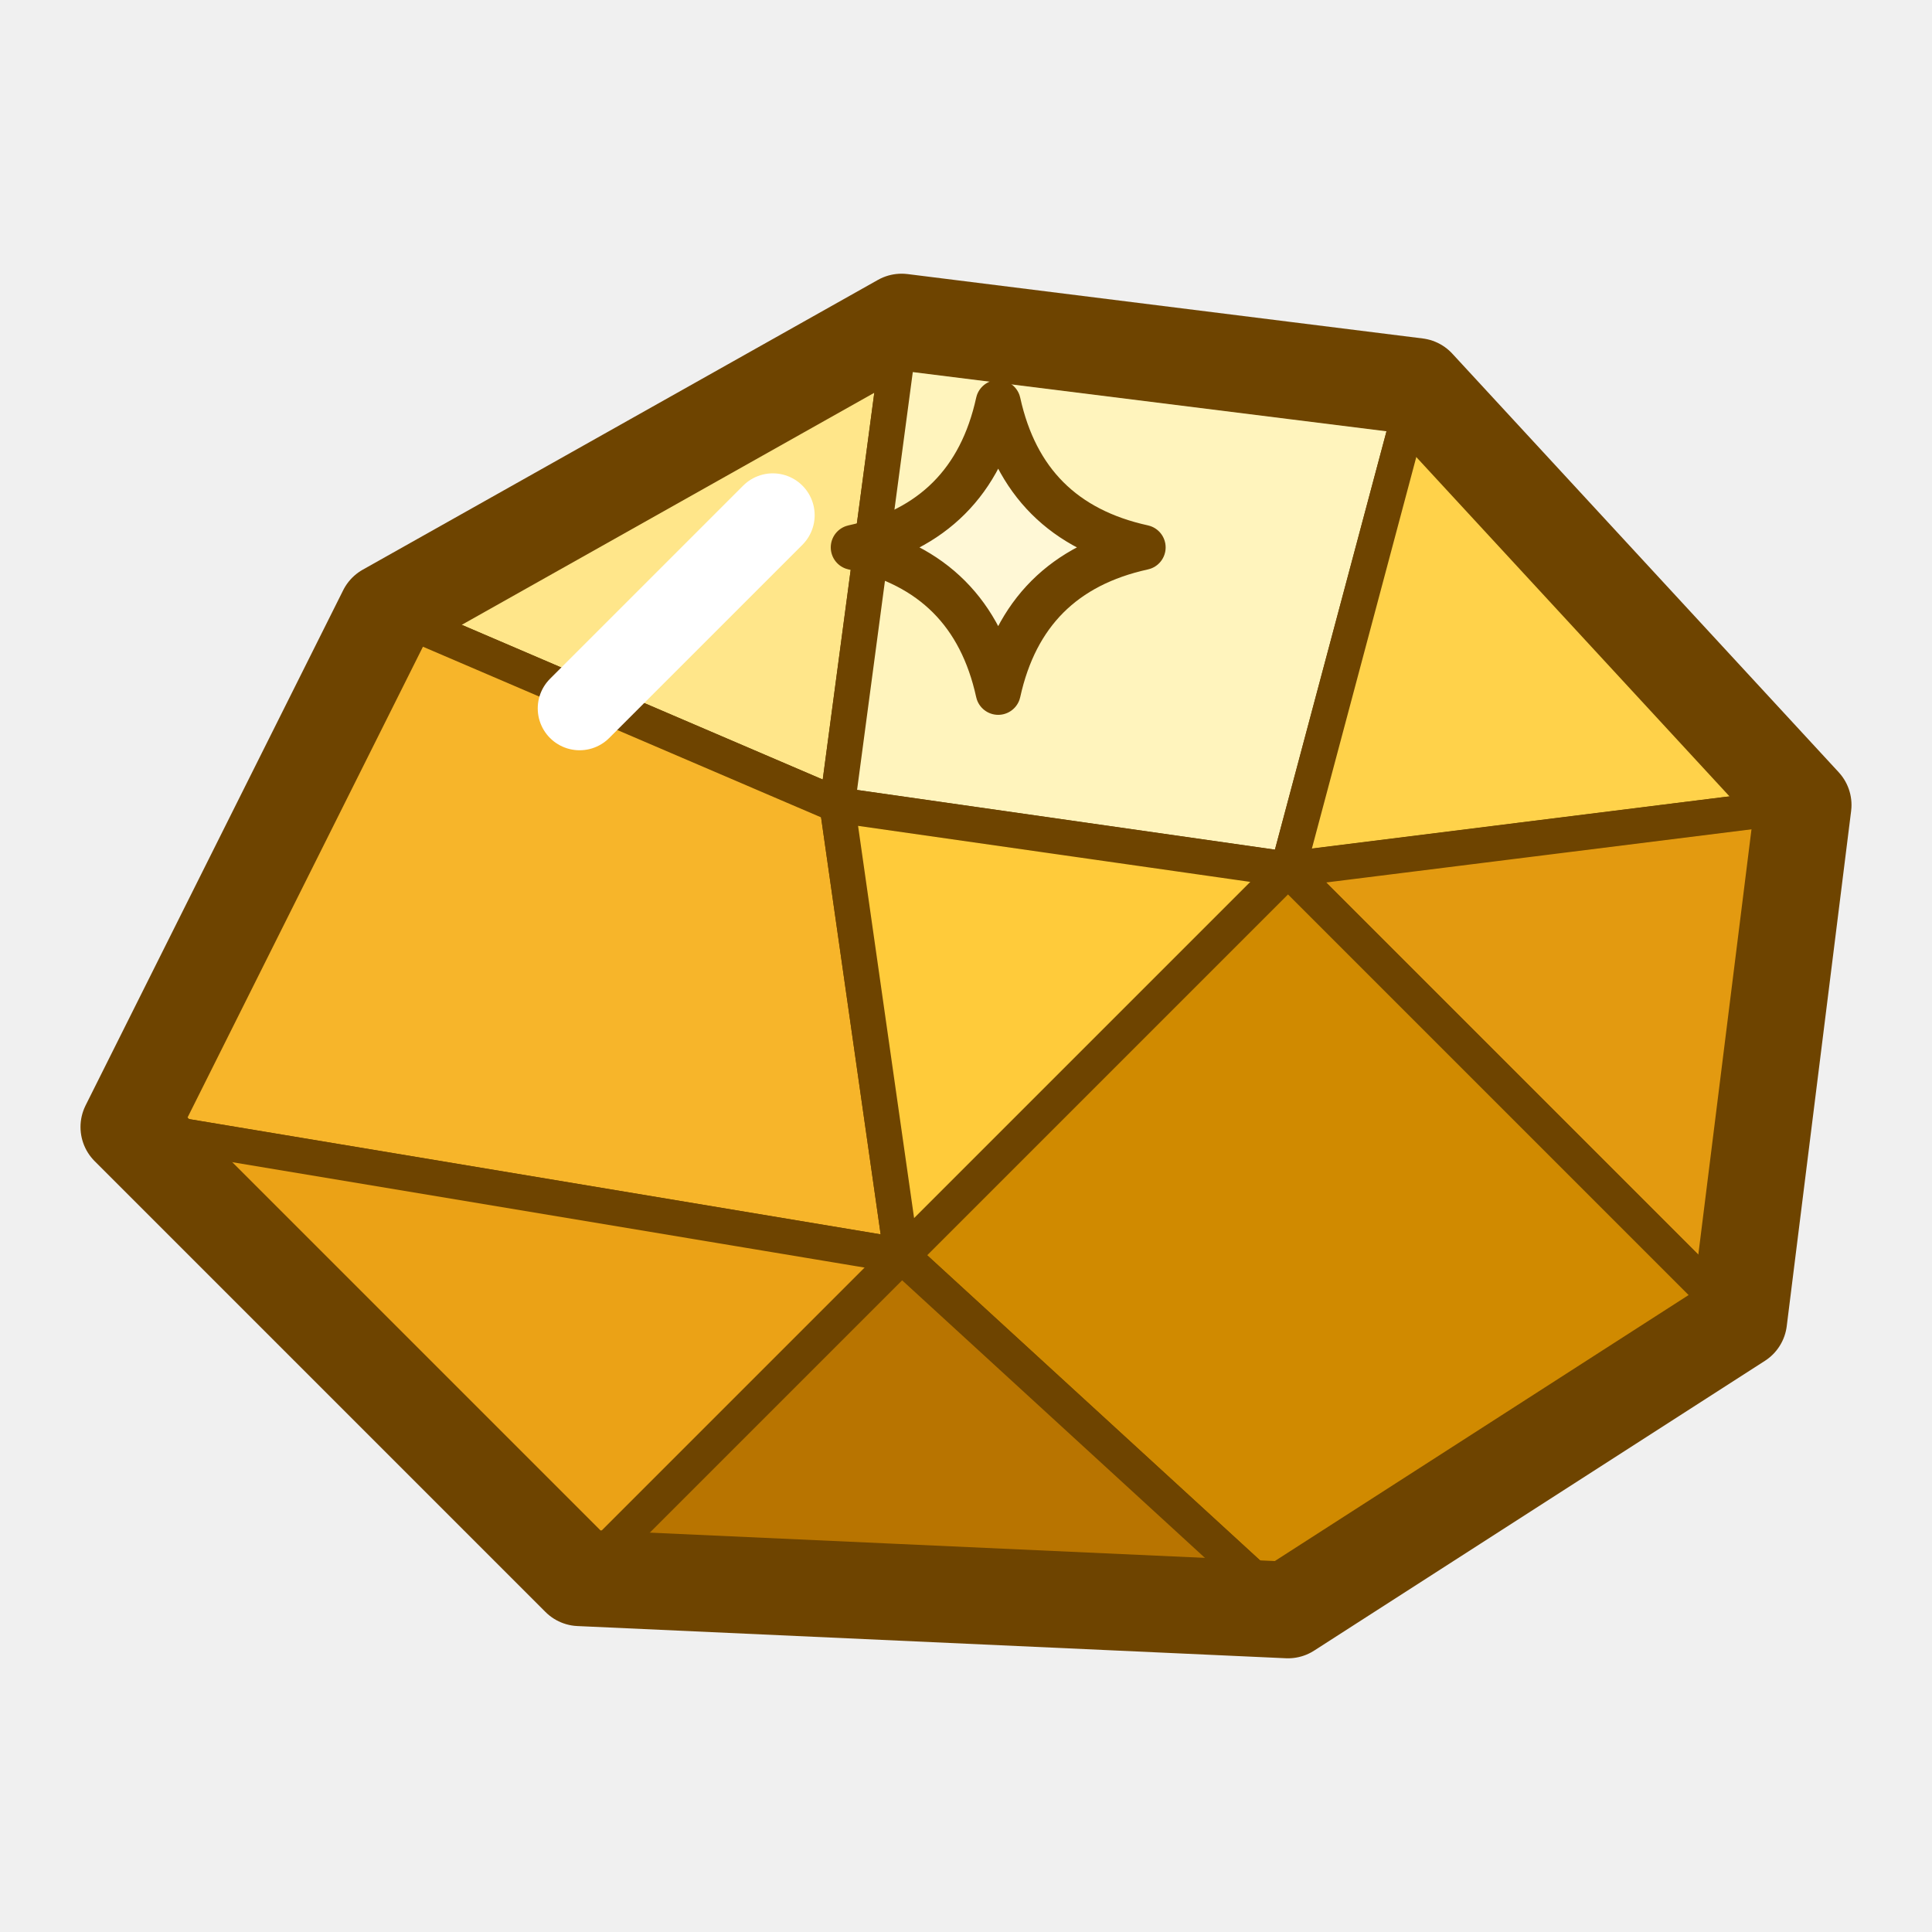
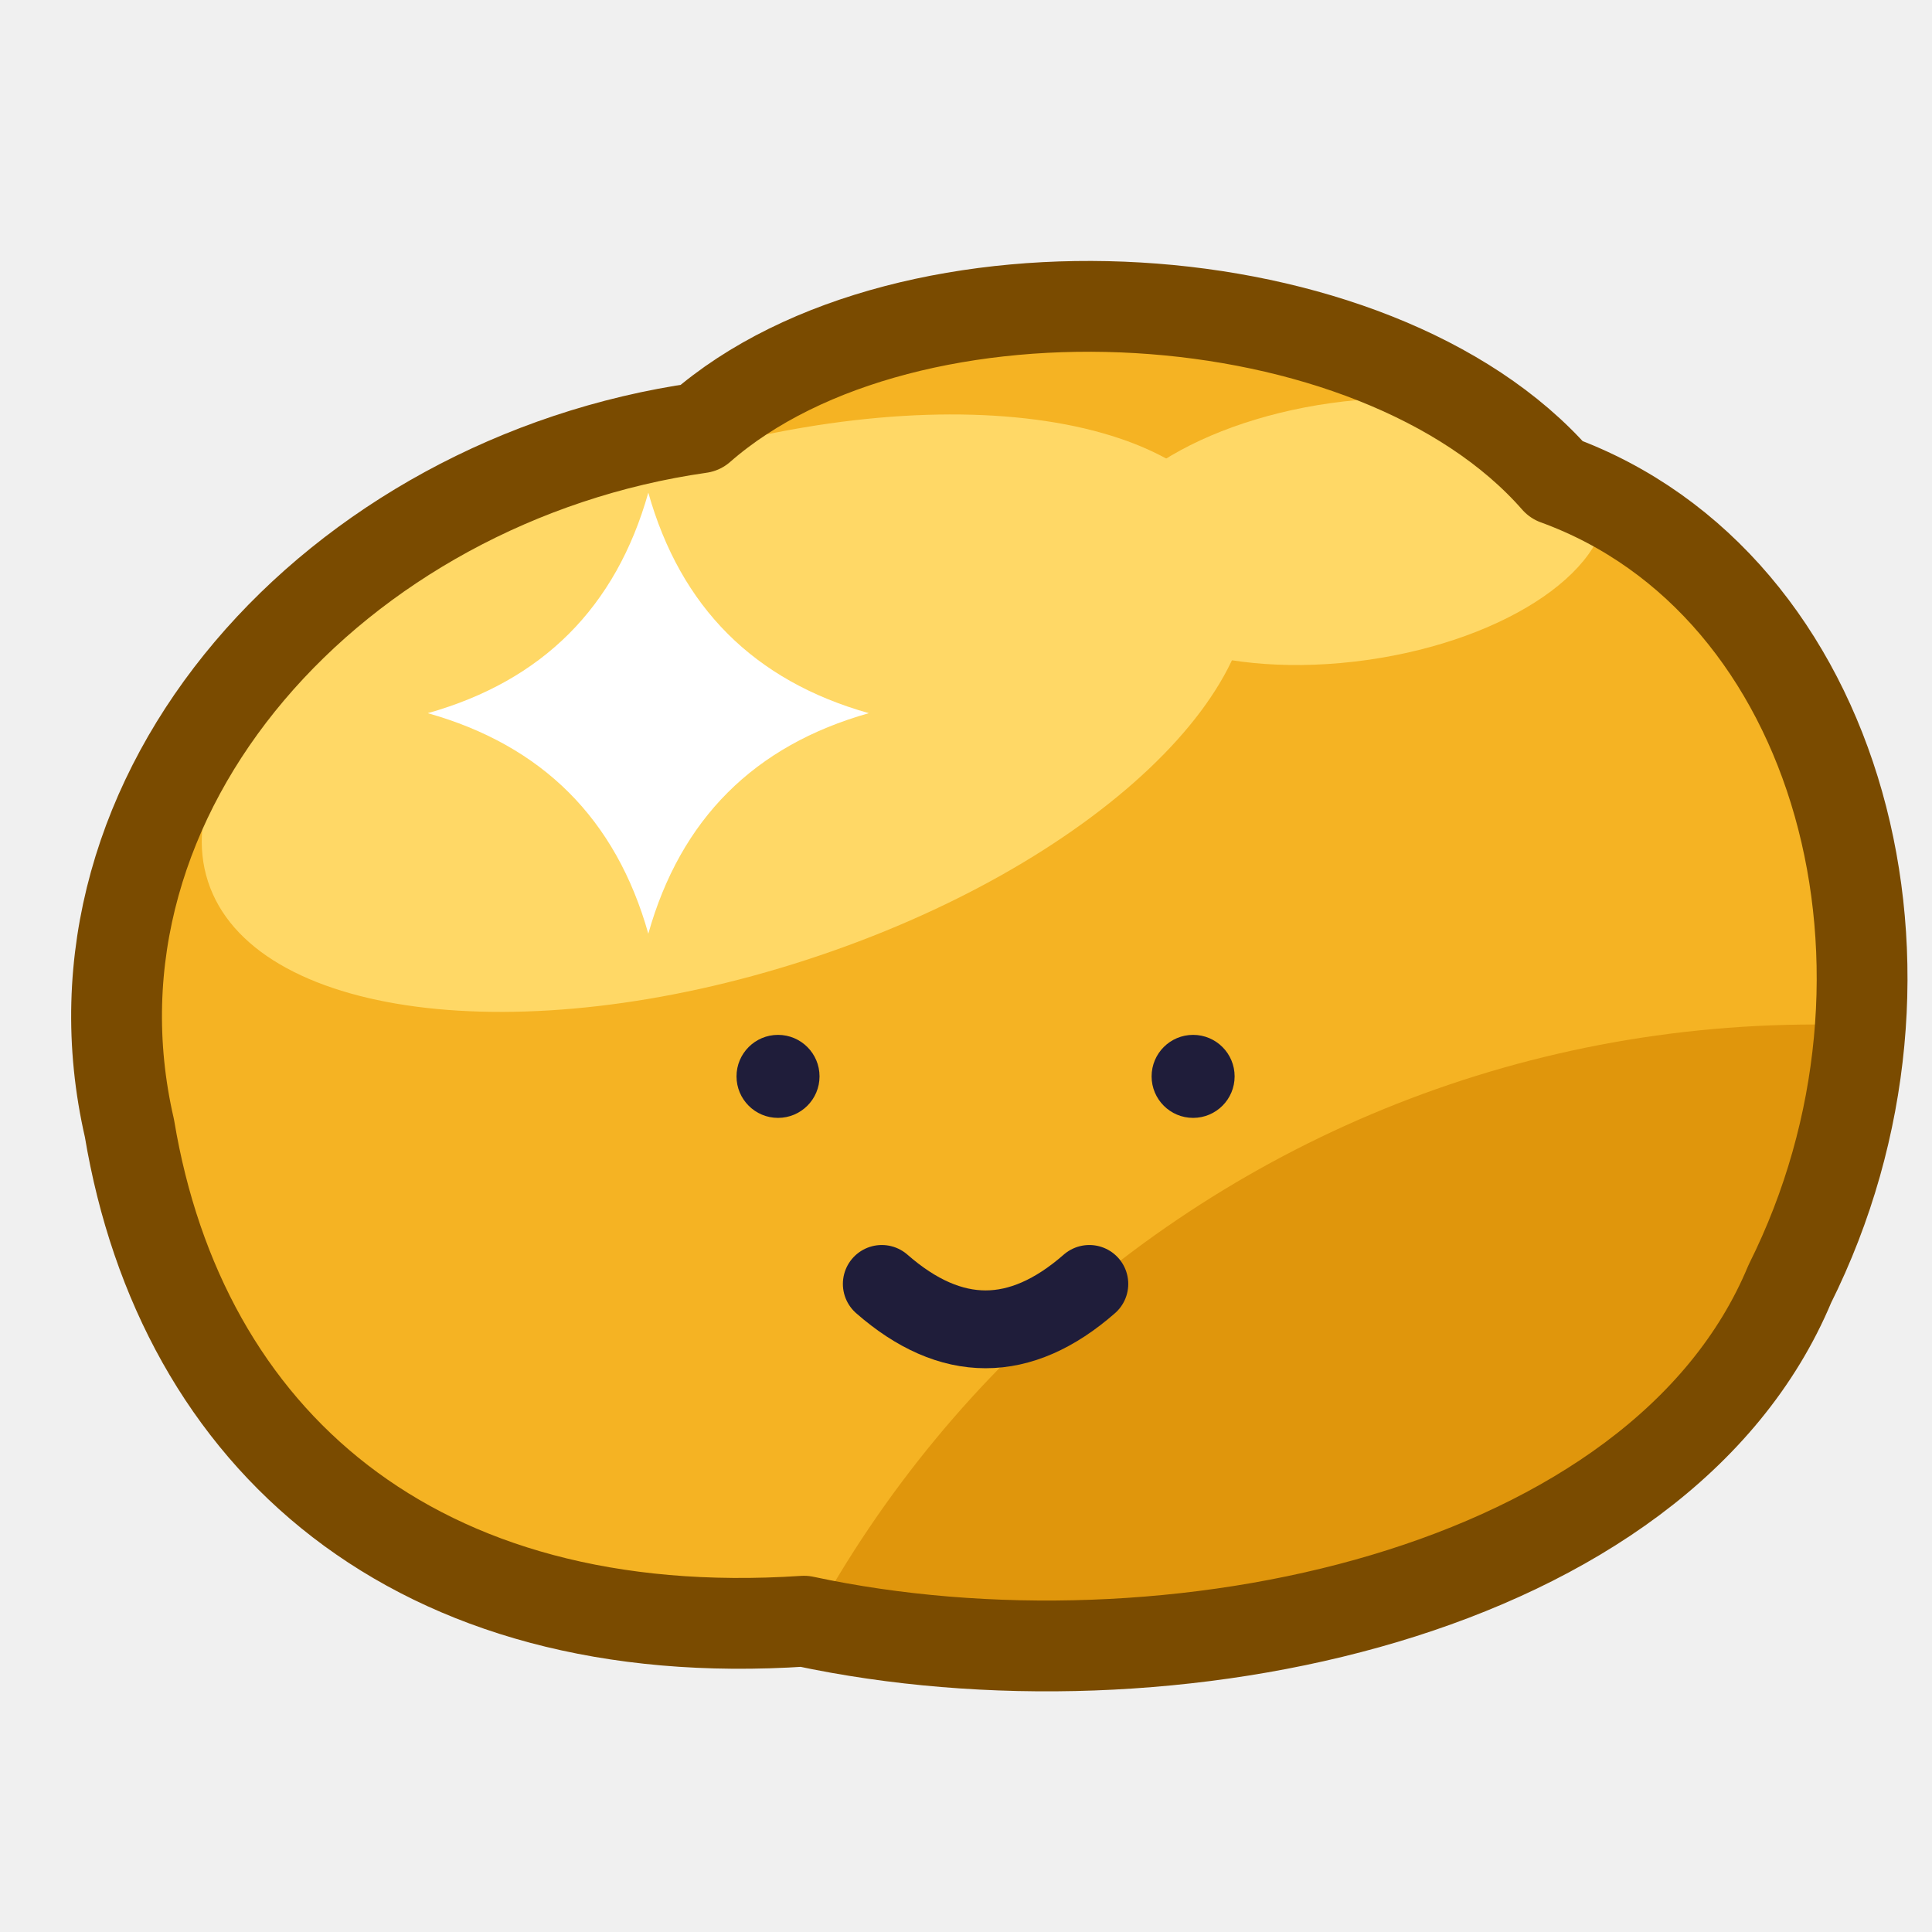
- <svg xmlns="http://www.w3.org/2000/svg" viewBox="2 5 60 60">
-   <g transform="">
-     <path d="M14 24 30 15 28 30Z" fill="#ffe68a" stroke="#6e4400" stroke-width="1.1" stroke-linejoin="round" />
-     <path d="M30 15 46 17 42 32 28 30Z" fill="#fff4bd" stroke="#6e4400" stroke-width="1.1" stroke-linejoin="round" />
-     <path d="M46 17 58 30 42 32Z" fill="#ffd24a" stroke="#6e4400" stroke-width="1.1" stroke-linejoin="round" />
-     <path d="M6 40 14 24 28 30 30 44Z" fill="#f7b52a" stroke="#6e4400" stroke-width="1.1" stroke-linejoin="round" />
-     <path d="M28 30 42 32 30 44Z" fill="#ffcb3a" stroke="#6e4400" stroke-width="1.1" stroke-linejoin="round" />
-     <path d="M58 30 56 46 42 32Z" fill="#e39a10" stroke="#6e4400" stroke-width="1.1" stroke-linejoin="round" />
-     <path d="M42 32 56 46 42 55 30 44Z" fill="#d08a00" stroke="#6e4400" stroke-width="1.1" stroke-linejoin="round" />
-     <path d="M6 40 30 44 20 54Z" fill="#eba216" stroke="#6e4400" stroke-width="1.1" stroke-linejoin="round" />
-     <path d="M30 44 42 55 20 54Z" fill="#b87400" stroke="#6e4400" stroke-width="1.1" stroke-linejoin="round" />
-   </g>
-   <path transform="" d="M6 40 14 24 30 15 46 17 58 30 56 46 42 55 20 54Z" fill="none" stroke="#6e4400" stroke-width="3" stroke-linejoin="round" />
-   <g transform="">
-     <path d="M20 27 26 21" stroke="#fff" stroke-width="2.6" stroke-linecap="round" />
-     <path d="M33 17.5Q33.81 21.19 37.5 22Q33.81 22.81 33 26.5Q32.19 22.81 28.5 22Q32.19 21.19 33 17.5Z" fill="#fff8d6" stroke="#6e4400" stroke-width="1.4" stroke-linejoin="round" />
+ <svg xmlns="http://www.w3.org/2000/svg" viewBox="0 0 64 64">
+   <g transform="translate(-12.90,-12.47) scale(0.4297)">
+     <defs>
+       <clipPath id="cic64">
+         <path d="M40,116 C34,90 56,66 84,62 C100,48 136,50 150,66 C172,74 180,104 168,128 C158,152 120,160 92,154 C62,156 44,140 40,116 Z" />
+       </clipPath>
+     </defs>
+     <path d="M40,116 C34,90 56,66 84,62 C100,48 136,50 150,66 C172,74 180,104 168,128 C158,152 120,160 92,154 C62,156 44,140 40,116 Z" fill="#F5B323" />
+     <g clip-path="url(#cic64)">
+       <circle cx="170" cy="196" r="88" fill="#E0960C" />
+       <ellipse cx="86" cy="84" rx="42" ry="20" transform="rotate(-18 86 84)" fill="#FFD866" />
+       <ellipse cx="134" cy="70" rx="20" ry="10" transform="rotate(-8 134 70)" fill="#FFD866" />
+     </g>
+     <path d="M40,116 C34,90 56,66 84,62 C100,48 136,50 150,66 C172,74 180,104 168,128 C158,152 120,160 92,154 C62,156 44,140 40,116 Z" fill="none" stroke="#7A4B00" stroke-width="7" stroke-linejoin="round" />
+     <path d="M80,67 Q83.74,80.26 97,84 Q83.74,87.74 80,101 Q76.26,87.74 63,84 Q76.26,80.26 80,67 Z" fill="#fff" />
+     <circle cx="90" cy="112" r="3.2" fill="#1F1D3A" />
+     <circle cx="122" cy="112" r="3.2" fill="#1F1D3A" />
+     <path d="M98,128 Q106,135 114,128" stroke="#1F1D3A" stroke-width="6" stroke-linecap="round" fill="none" />
  </g>
</svg>
